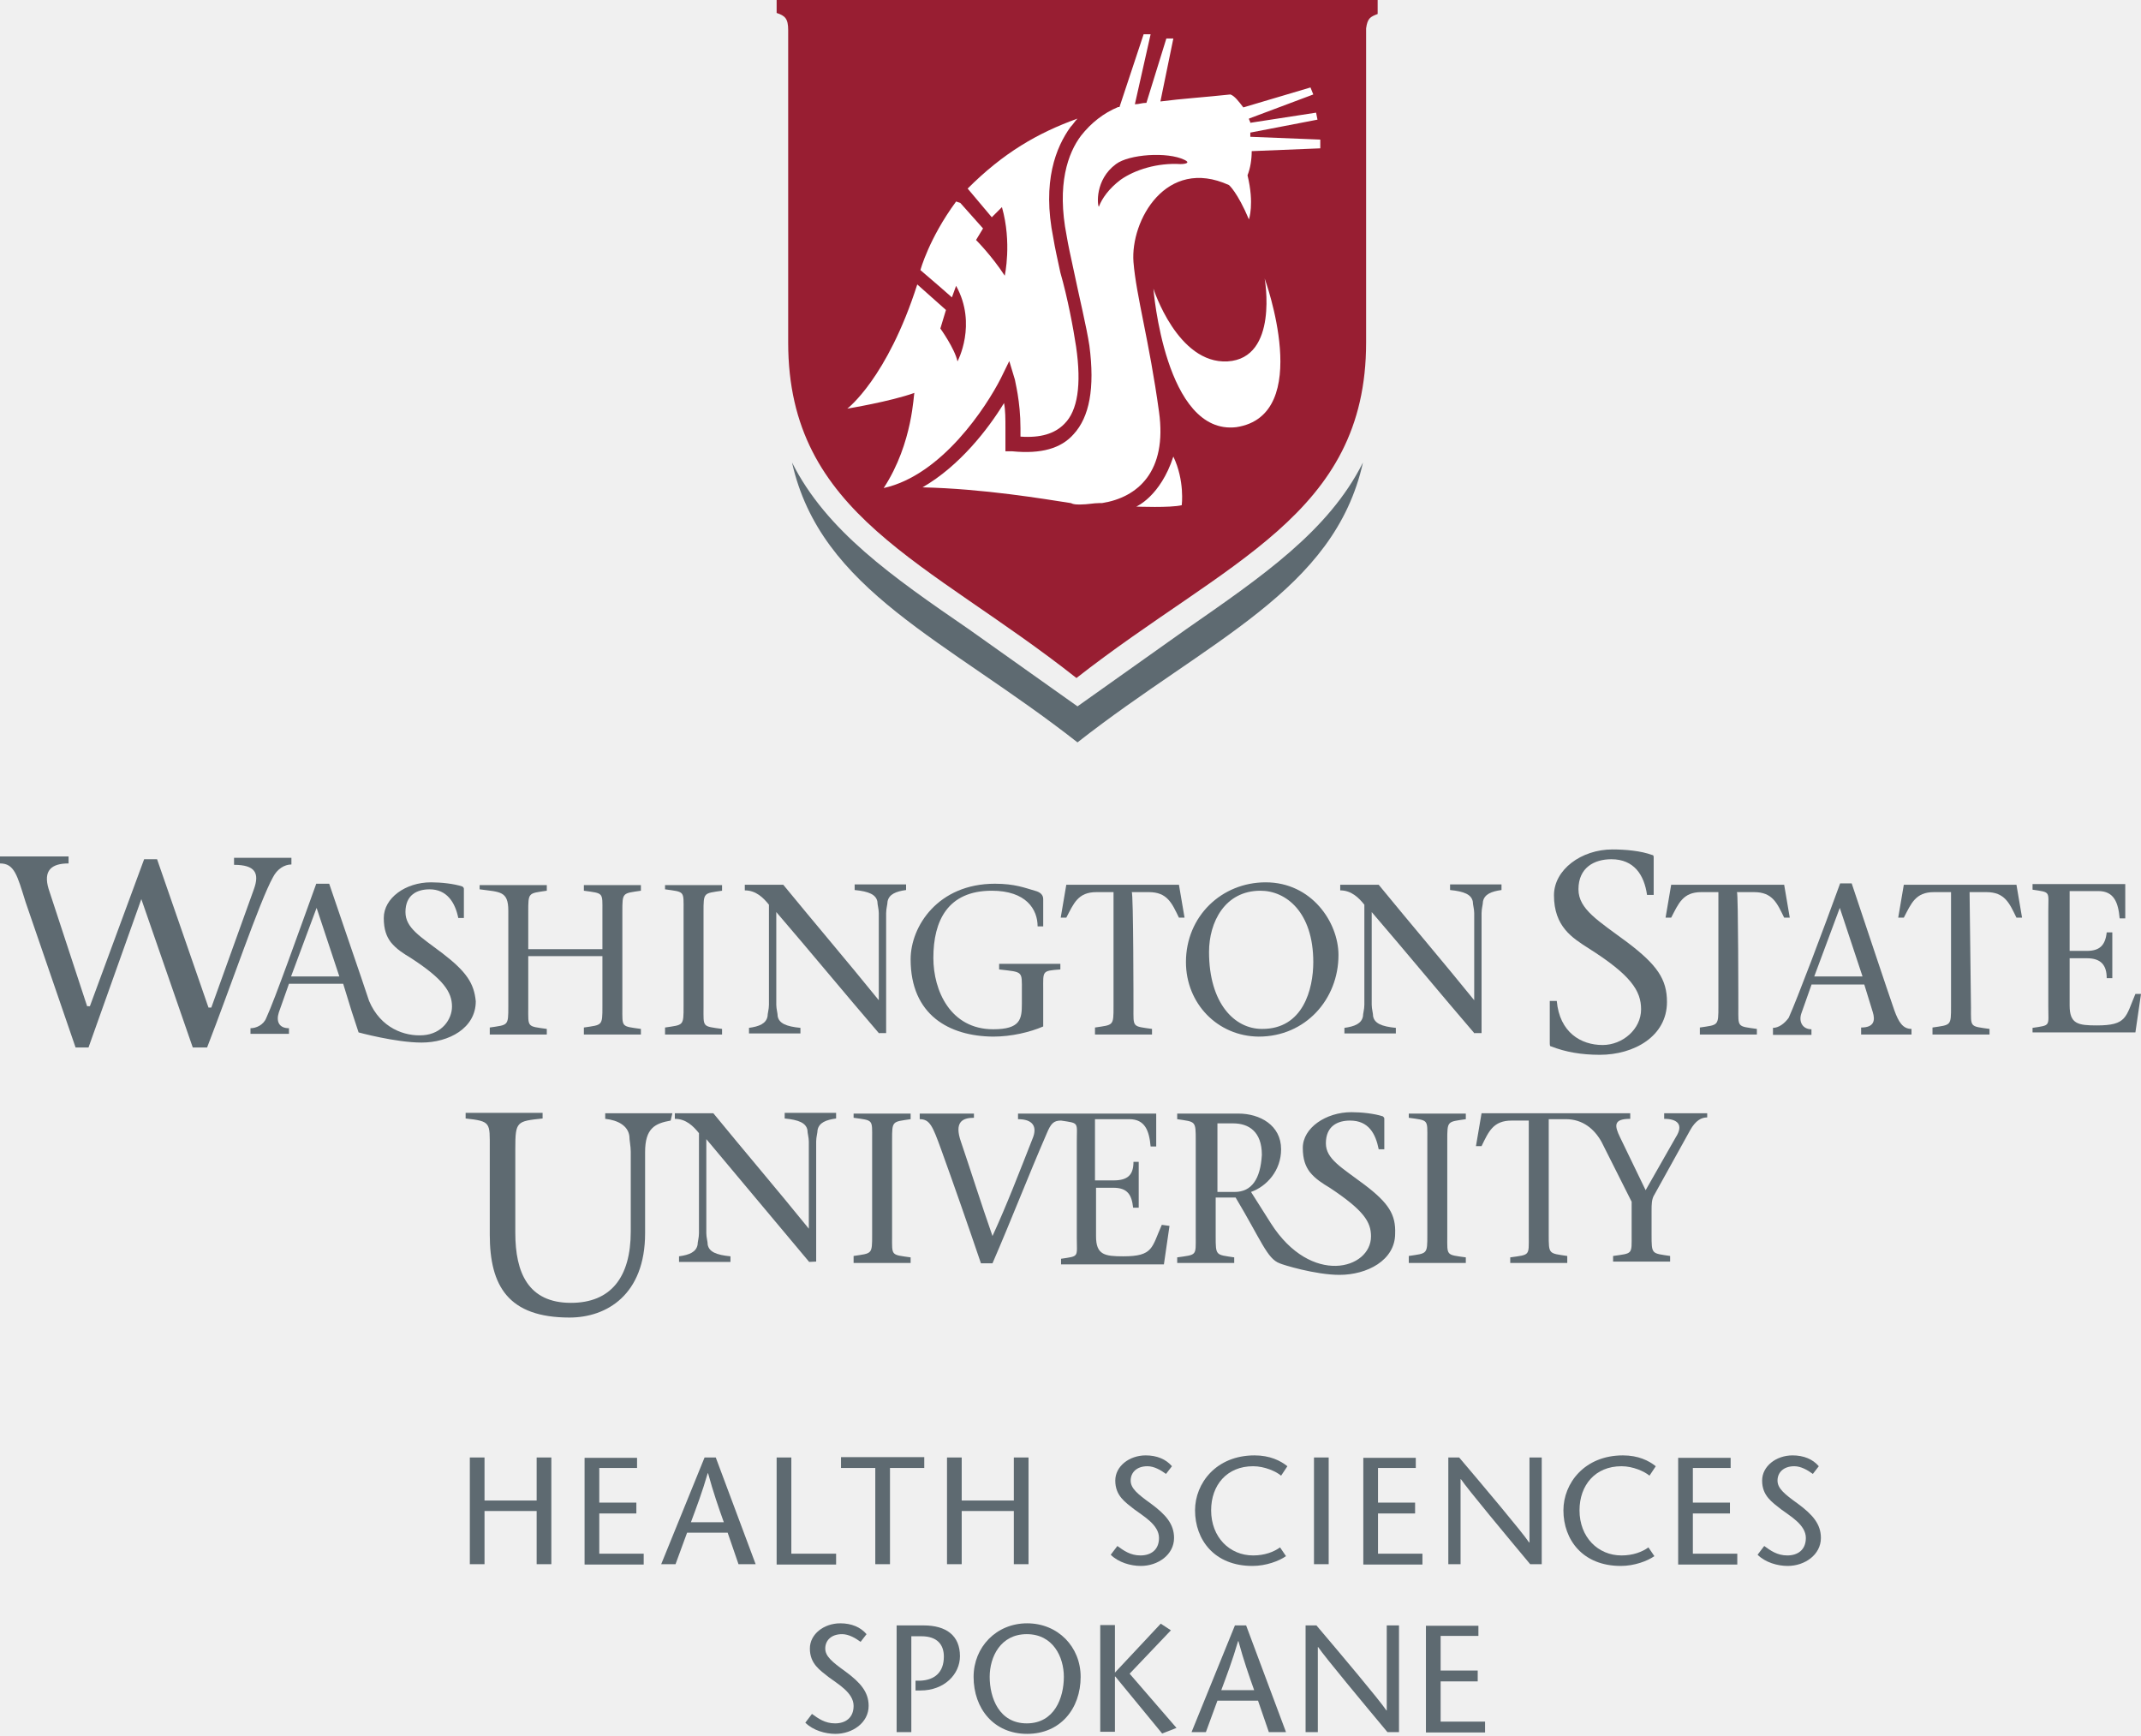
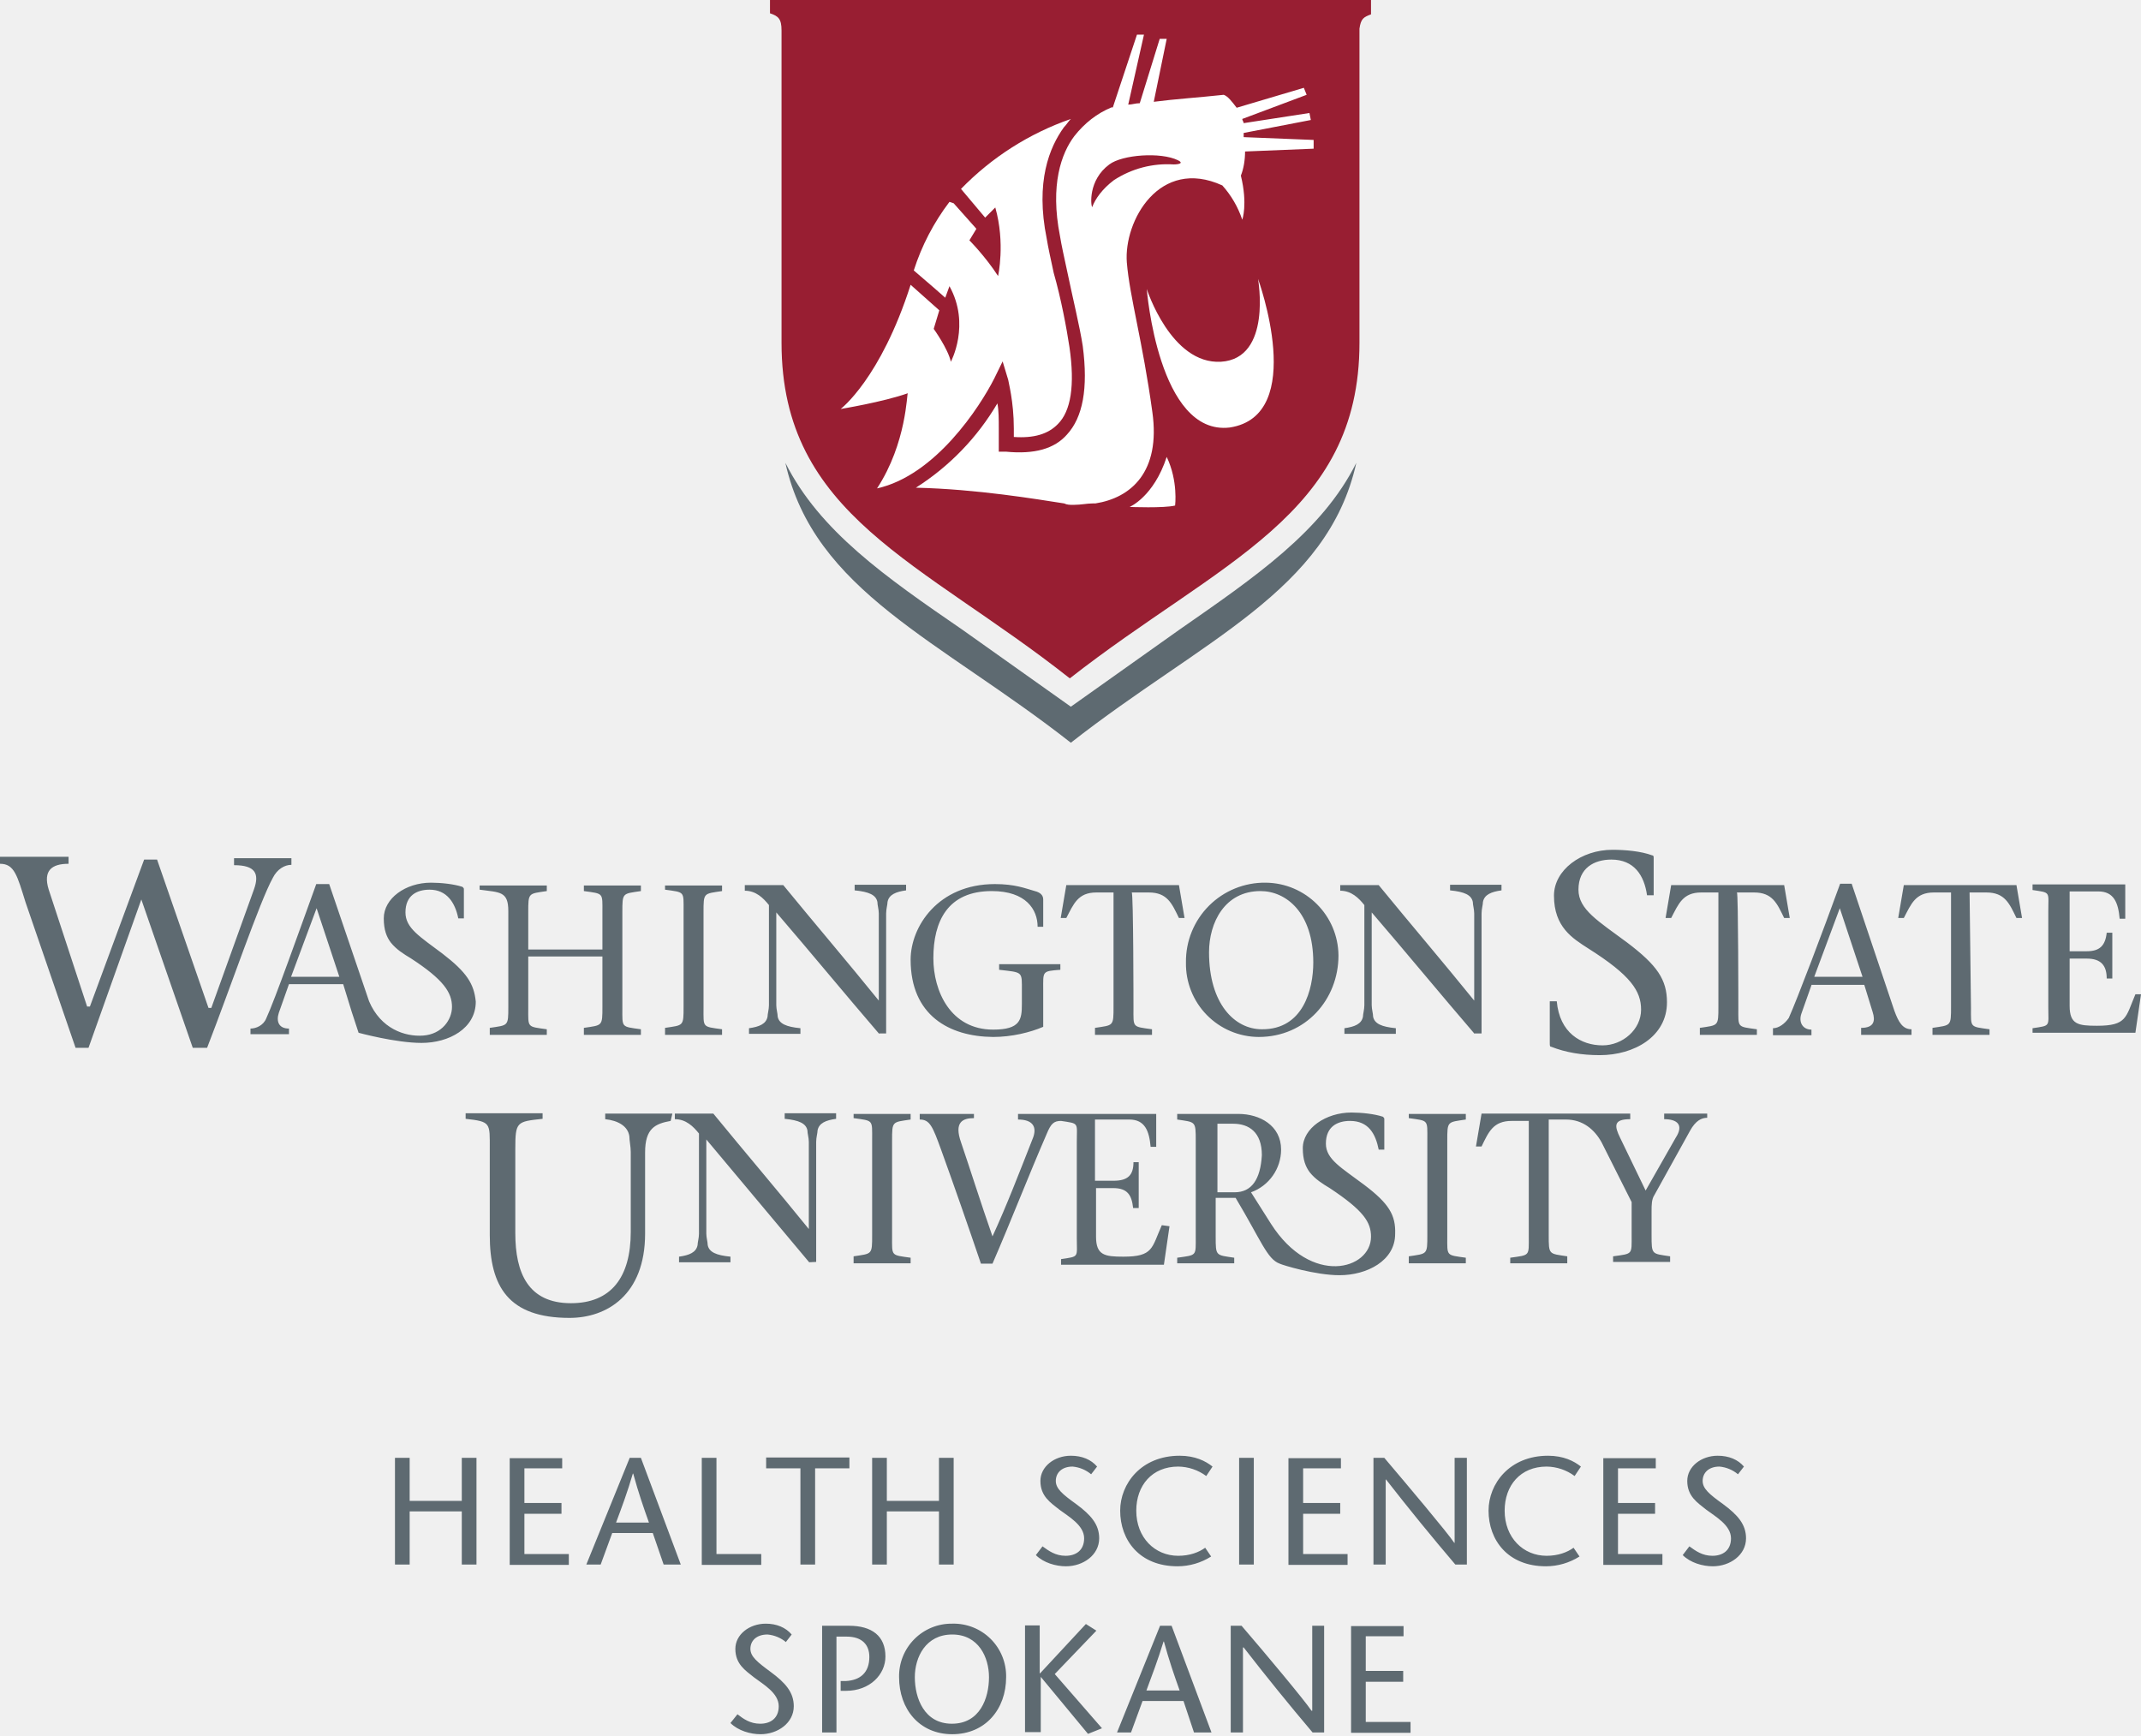
- <svg xmlns="http://www.w3.org/2000/svg" version="1.1" id="Layer_1" x="0px" y="0px" viewBox="0 146.1 612 496" enable-background="new 0 146.1 612 496" xml:space="preserve">
-   <g>
-     <g>
-       <g>
-         <path fill="#5E6A71" d="M390,484.7c-6.5-4.9-11-7.3-11-11.8c0-4.9,3.3-6.5,6.9-6.5c5.3,0,7.3,3.7,8.2,8.2h1.6V466     c0-0.4,0-0.4-0.4-0.8c-2.4-0.8-6.1-1.2-9-1.2c-7.3,0-13.9,4.5-13.9,10.2c0,3.3,0.8,5.3,2,6.9l0,0l0,0c1.6,2,3.7,3.3,5.7,4.5     c9.8,6.5,11.8,9.8,11.8,13.9c0,9.4-17.1,14.3-28.6-3.7l-5.7-9c4.5-1.6,8.6-6.1,8.6-12.2c0-6.9-6.1-10.2-12.2-10.2h-17.5v1.6     c5.3,0.8,5.3,0.4,5.3,6.1v27.3c0,5.7,0.4,5.3-5.3,6.1v1.6h16.3v-1.6c-5.3-0.8-5.3-0.4-5.3-6.1v-11h5.7c7.3,12.2,9,17.5,12.6,18.8     c0.8,0.4,10.2,3.3,17.1,3.3c7.8,0,15.9-4.1,15.9-11.8C399,493.3,397,490,390,484.7z M352.9,486.8H348v-19.6h4.5     c4.5,0,8.2,2.4,8.2,9C360.3,483.1,357.8,486.8,352.9,486.8z" />
-         <path fill="#5E6A71" d="M231.3,506.8c0,0,0,0-29.4-35.1v26.9c0,1.2,0.4,2.4,0.4,3.3c0.4,2,2.4,2.9,6.5,3.3v1.6h-14.7v-1.6     c2.9-0.4,4.9-1.2,5.3-3.3c0-0.8,0.4-2,0.4-3.3v-28.6c-1.6-2-3.7-4.1-6.9-4.1v-1.6h11c9,11,18.4,22,27.3,33l0,0v-24.9     c0-1.2-0.4-2.4-0.4-3.3c-0.4-2-2.4-2.9-6.5-3.3v-1.6h14.7v1.6c-2.9,0.4-4.9,1.2-5.3,3.3c0,0.8-0.4,2-0.4,3.3v34.3L231.3,506.8     L231.3,506.8z" />
-         <path fill="#5E6A71" d="M255,499.4c0,5.7-0.4,5.3,5.3,6.1v1.6H244v-2c5.3-0.8,5.3-0.4,5.3-6.1v-27.3c0-5.7,0.4-5.3-5.3-6.1v-1.2     h16.3v1.6c-5.3,0.8-5.3,0.4-5.3,6.1V499.4z" />
-         <path fill="#5E6A71" d="M332.1,496.2c-2.9,6.5-2.4,9-11,9c-5.3,0-7.8-0.4-7.8-5.7v-13.9h4.9c4.1,0,5.3,2,5.7,5.7h1.6v-13.1H324     c0,3.7-1.6,5.3-5.7,5.3h-5.3V466h9.8c4.5,0,5.7,3.3,6.1,7.8h1.6v-9.4h-27.7h-11.8v1.6c4.1,0,5.7,2,4.1,5.7     c-3.7,9.4-7.3,18.8-11.4,27.7c-3.3-9.4-6.5-19.6-9-26.9c-2-5.7,0.4-6.9,3.7-6.9v-1.2h-15.5v1.6c2.9,0,3.7,2,6.1,8.6     c3.7,10.2,7.8,22,11.4,32.6h3.3c5.3-12.2,10.2-24.9,15.5-37.1c1.2-2.9,2-3.7,4.1-3.7c5.3,0.8,4.5,0.4,4.5,6.1v27.3     c0,5.7,0.8,5.3-4.5,6.1v1.6h29.4l1.6-11L332.1,496.2L332.1,496.2z" />
-         <path fill="#5E6A71" d="M413.7,499.4c0,5.7-0.4,5.3,5.3,6.1v1.6h-16.3v-2c5.3-0.8,5.3-0.4,5.3-6.1v-27.3c0-5.7,0.4-5.3-5.3-6.1     v-1.2H419v1.6c-5.3,0.8-5.3,0.4-5.3,6.1V499.4z" />
-         <path fill="#5E6A71" d="M475.7,464.3v1.6c3.7,0,5.7,1.6,3.3,5.3l-8.6,15.1l-7.3-15.1c-1.6-3.3-2-5.3,2.9-5.3v-1.6h-10.2h-4.1     h-28.2l-1.6,9.4h1.6c2-4.1,3.3-7.3,8.6-7.3h4.9v33c0,5.7,0.4,5.3-5.3,6.1v1.6H448v-2c-5.3-0.8-5.3-0.4-5.3-6.1v-33h4.9     c4.9,0,8.2,2.9,10.2,6.5l8.6,17.1v9.4c0,5.7,0.4,5.3-5.3,6.1v1.6h16.3v-1.6c-5.3-0.8-5.3-0.4-5.3-6.1v-6.9c0-1.6,0-3.3,0.8-4.5     l10.2-18.4c1.6-2.9,3.3-3.7,4.9-3.7v-1.2H475.7z" />
-         <path fill="#5E6A71" d="M192.2,464.3H173v1.6c3.7,0.4,6.5,2,6.9,4.9c0,1.2,0.4,2.9,0.4,4.5v22.8c0,13.1-5.7,20.4-17.1,20.4     c-12.2,0-15.9-8.6-15.9-20v-24.1c0-7.8,0.4-7.8,7.8-8.6v-1.6h-22v1.6c7.3,0.8,6.9,1.2,6.9,8.6V499c0,14.7,5.3,23.7,22.8,23.7     c10.6,0,21.6-6.5,21.6-24.1v-22.8v-0.4c0-6.9,2.9-8.2,7.3-9L192.2,464.3z" />
-       </g>
-       <g>
-         <path fill="#5E6A71" d="M151,434.1c0,5.7-0.4,5.3,5.3,6.1v1.6h-16.3v-2c5.3-0.8,5.3-0.4,5.3-6.1v-27.3c0-5.7-2.4-5.3-8.2-6.1     v-1.2h19.2v1.6c-5.3,0.8-5.3,0.4-5.3,6.1v10.6h21.2v-10.6c0-5.7,0.4-5.3-5.3-6.1v-1.6h16.3v1.6c-5.3,0.8-5.3,0.4-5.3,6.1v27.3     c0,5.7-0.4,5.3,5.3,6.1v1.6h-16.3v-2c5.3-0.8,5.3-0.4,5.3-6.1v-14.3H151V434.1z" />
-         <path fill="#5E6A71" d="M201.1,434.1c0,5.7-0.4,5.3,5.3,6.1v1.6h-16.3v-2c5.3-0.8,5.3-0.4,5.3-6.1v-27.3c0-5.7,0.4-5.3-5.3-6.1     v-1.2h16.3v1.6c-5.3,0.8-5.3,0.4-5.3,6.1V434.1z" />
-         <path fill="#5E6A71" d="M251.3,441.5c-9.8-11.4-19.6-23.3-29.4-34.7v26.5c0,1.2,0.4,2.4,0.4,3.3c0.4,2,2.4,2.9,6.5,3.3v1.6h-14.7     v-1.6c2.9-0.4,4.9-1.2,5.3-3.3c0-0.8,0.4-2,0.4-3.3v-28.6c-1.6-2-3.7-4.1-6.9-4.1v-1.6h11c9,11,18.4,22,27.3,33l0,0v-24.9     c0-1.2-0.4-2.4-0.4-3.3c-0.4-2-2.4-2.9-6.5-3.3v-1.6h14.7v1.6c-2.9,0.4-4.9,1.2-5.3,3.3c0,0.8-0.4,2-0.4,3.3v34.3H251.3z" />
-         <path fill="#5E6A71" d="M260.3,420.3c0-9.4,7.8-21.6,24.1-21.6c5.7,0,8.6,1.2,11.4,2c1.6,0.4,2.4,1.2,2.4,2.4v7.8h-1.6     c0-4.9-3.3-10.2-13.1-10.2c-12.6,0-16.7,8.6-16.7,19.2c0,9.4,4.9,20.4,17.1,20.4c7.8,0,8.2-2.9,8.2-7.3v-3.7     c0-5.7,0.4-5.3-6.5-6.1v-1.6h17.5v1.6c-5.3,0.4-4.9,0.4-4.9,5.7v10.6c-3.7,1.6-9,2.9-14.3,2.9     C271.3,442.3,260.3,436.2,260.3,420.3z" />
-         <path fill="#5E6A71" d="M324,434.1c0,5.7-0.4,5.3,5.3,6.1v1.6h-16.3v-2c5.3-0.8,5.3-0.4,5.3-6.1v-32.6h-4.9     c-5.3,0-6.5,3.3-8.6,7.3h-1.6l1.6-9.4H337l1.6,9.4H337c-2-4.1-3.3-7.3-8.6-7.3h-4.9C324,401.1,324,434.1,324,434.1z" />
-         <path fill="#5E6A71" d="M339,421.1c0-13.1,10.2-22.8,22.8-22.8c13.1,0,20.8,11.4,20.8,20.8c0,12.6-9.4,23.3-22.8,23.3     C348,442.3,339,432.9,339,421.1z M375.4,421.1c0-14.3-7.8-20.4-15.1-20.4c-10.2,0-14.7,9-14.7,17.5c0,14.7,7.3,22,15.1,22     C372.5,440.3,375.4,428.8,375.4,421.1z" />
-         <path fill="#5E6A71" d="M421.5,441.5c-9.8-11.4-19.6-23.3-29.4-34.7v26.5c0,1.2,0.4,2.4,0.4,3.3c0.4,2,2.4,2.9,6.5,3.3v1.6h-14.7     v-1.6c2.9-0.4,4.9-1.2,5.3-3.3c0-0.8,0.4-2,0.4-3.3v-28.6c-1.6-2-3.7-4.1-6.9-4.1v-1.6h11c9,11,18.4,22,27.3,33l0,0v-24.9     c0-1.2-0.4-2.4-0.4-3.3c-0.4-2-2.4-2.9-6.5-3.3v-1.6h14.7v1.6c-2.9,0.4-4.9,1.2-5.3,3.3c0,0.8-0.4,2-0.4,3.3v34.3H421.5z" />
-         <path fill="#5E6A71" d="M83.2,391.3L83.2,391.3H66.9v2c6.1,0,7.3,2.4,5.7,6.9l-12.2,33.9h-0.8l-14.7-42.4h-3.7l-15.5,42h-0.8     l-11-33.5c-1.6-5.3,0.8-7.3,5.7-7.3v-2H0v2c4.1,0,4.9,3.3,7.3,11l14.3,41.6h3.7l15.1-42.4l14.7,42.4h4.1     c6.5-16.7,15.1-42,18.8-48.6c1.2-2.4,3.3-3.7,5.3-3.7V391.3C83.6,391.3,83.2,391.3,83.2,391.3z" />
-         <path fill="#5E6A71" d="M126.5,418.6c-6.5-4.9-10.6-7.3-10.6-11.8c0-4.9,3.3-6.5,6.9-6.5c4.9,0,7.3,3.7,8.2,8.2h1.6v-8.2     c0-0.4,0-0.4-0.4-0.8c-2.4-0.8-6.1-1.2-9-1.2c-7.3,0-13.5,4.5-13.5,10.2c0,3.3,0.8,5.3,2,6.9l0,0l0,0c1.6,2,3.7,3.3,5.7,4.5     c9.4,6.1,11.8,9.8,11.8,13.9c0,3.7-2.9,7.8-8.2,8.2c-5.3,0.4-12.2-2-15.5-9.8c-2.4-7.3-7.8-22.8-11.4-33.5h-3.7     c-4.9,13.5-11.8,33-14.3,38.4c-0.8,2-2.9,2.9-4.5,2.9v1.6h2.4h8.6v-1.6c-2.9,0-3.7-2-2.9-4.5l2.9-8.2h15.5l2.4,7.8l2,6.1     c0,0,10.6,2.9,18,2.9c7.8,0,15.5-4.1,15.5-11.8C135.5,427.2,133.4,423.9,126.5,418.6z M83.2,425.2l7.3-19.6l0,0l6.5,19.6H83.2z" />
-       </g>
-       <g>
-         <path fill="#5E6A71" d="M470.8,401.9c-0.8-5.7-3.7-10.2-10.2-10.2c-4.9,0-9.4,2.4-9.4,8.6c0,5.7,5.7,9,13.9,15.1     c8.6,6.5,11.4,10.6,11.4,17.1c0,9.8-9.4,15.1-19.2,15.1c-5.3,0-9.8-0.8-13.9-2.4c-0.4,0-0.4-0.4-0.4-1.2v-11.8h2     c0.8,9,6.9,12.6,13.1,12.6c5.7,0,11-4.5,11-10.2c0-5.3-2.9-9.8-15.1-17.5c-4.5-2.9-9.8-6.1-9.8-15.1c0-7.3,7.8-13.1,16.7-13.1     c3.7,0,8.2,0.4,11.4,1.6c0.4,0,0.4,0.4,0.4,0.8v10.6L470.8,401.9L470.8,401.9z" />
-         <path fill="#5E6A71" d="M496.9,434.1c0,5.7-0.4,5.3,5.3,6.1v1.6h-16.3v-2c5.3-0.8,5.3-0.4,5.3-6.1v-32.6h-4.9     c-5.3,0-6.5,3.3-8.6,7.3h-1.6l1.6-9.4H510l1.6,9.4H510c-2-4.1-3.3-7.3-8.6-7.3h-4.9C496.9,401.1,496.9,434.1,496.9,434.1z" />
-         <path fill="#5E6A71" d="M517.8,427.6l-2.9,8.2c-0.8,2.4,0.4,4.5,2.9,4.5v1.6h-11v-2c1.6,0,3.3-1.2,4.5-2.9     c2.4-5.3,9.8-24.9,14.7-38.4h3.3c4.1,12.2,10.2,30.6,12.2,36.3c1.2,3.3,2.4,5.3,4.9,5.3v1.6H532v-2c3.7,0,4.1-2,3.3-4.5l-2.4-7.8     H517.8z M532.4,425.2l-6.5-19.6l0,0l-7.3,19.6H532.4z" />
-         <path fill="#5E6A71" d="M563.4,434.1c0,5.7-0.4,5.3,5.3,6.1v1.6h-16.3v-2c5.3-0.8,5.3-0.4,5.3-6.1v-32.6h-4.9     c-5.3,0-6.5,3.3-8.6,7.3h-1.6l1.6-9.4h32.2l1.6,9.4h-1.6c-2-4.1-3.3-7.3-8.6-7.3H563L563.4,434.1L563.4,434.1z" />
-         <path fill="#5E6A71" d="M581,439.9c5.3-0.8,4.5-0.4,4.5-6.1v-27.3c0-5.7,0.8-5.3-4.5-6.1v-1.6h26.5v9.8h-1.6     c-0.4-4.5-1.6-7.8-6.1-7.8h-8.2v17.1h4.9c3.7,0,5.3-1.6,5.7-5.3h1.6v13.1h-1.6c0-3.7-1.6-5.7-5.7-5.7h-4.9v13.5     c0,5.3,2.4,5.7,7.8,5.7c8.6,0,8.2-2.4,11-9h1.6l-1.6,11H581V439.9L581,439.9z" />
-       </g>
-     </g>
-     <g>
-       <g>
-         <g>
-           <g>
-             <path fill="#5E6A71" d="M339,326l-31,22l-31-22c-22-15.1-40.8-28.2-50.6-47.7c8.2,36.7,44.1,50.6,81.6,80       c37.5-29.4,73.4-43.2,81.6-80C379.8,297.9,360.7,310.9,339,326z" />
-             <g>
-               <path fill="#981E32" d="M222,146.1v3.7c2.4,0.8,3.3,1.6,3.3,4.9V244c0,49.4,40,62.4,82.4,95.9c42.8-33.5,82.8-46.5,82.8-95.9        v-89.8c0.4-2.9,1.2-3.3,3.3-4.1v-4.1H222z" />
-             </g>
-           </g>
-         </g>
-       </g>
-       <g>
-         <g>
-           <g>
-             <path fill="#FFFFFF" d="M324.8,290.9c0,0,6.9-2.9,10.6-14.3c3.3,6.9,2.4,13.9,2.4,13.9C334.6,291.3,324.8,290.9,324.8,290.9z" />
-             <path fill="#FFFFFF" d="M361.5,225.7c0,0,4.1,22.8-10.6,23.7c-14.3,0.8-21.2-20.8-21.2-20.8s3.3,42,23.7,39.6       C375.8,264.8,361.5,225.7,361.5,225.7z" />
-           </g>
-         </g>
-         <path fill="#FFFFFF" d="M252.6,285.6L252.6,285.6c16.7-3.7,29.4-23.3,33.5-31.4l2.4-4.9l1.6,5.3c0,0.4,1.6,6.1,1.6,13.9     c0,0.8,0,1.6,0,2.4c5.7,0.4,9.8-0.8,12.6-3.7c3.7-3.7,4.9-11,3.3-22c-0.8-5.3-2.4-13.9-4.5-21.2c-0.8-3.7-1.6-7.3-2-9.8     c-3.3-16.3,0.8-26.1,4.9-31.8c0.8-0.8,1.2-1.6,2-2.4c-11.4,4.1-21.2,9.8-31.4,20l6.9,8.2l2.9-2.9c2.9,10.2,0.8,19.6,0.8,19.6     c-3.7-5.7-8.2-10.2-8.2-10.2l2-3.3l-6.5-7.3l-1.2-0.4c-7.8,10.6-10.2,19.6-10.2,19.6l5.7,4.9l3.3,2.9l1.2-3.3     c6.1,11,0.4,21.6,0.4,21.6c-0.8-3.7-4.9-9.4-4.9-9.4l1.6-5.3l-8.2-7.3c-8.6,26.9-20,35.5-20,35.5s12.2-2,19.2-4.5     C261.1,258.3,261.1,272.6,252.6,285.6z" />
-         <path fill="#FFFFFF" d="M377.4,188.5l-19.6,0.8c0,2.4-0.4,4.9-1.2,6.9c2,8.2,0.4,12.6,0.4,12.6c-3.3-7.8-5.7-9.8-5.7-9.8     c-18-8.2-28.2,10.2-27.3,22c0.8,9.8,4.5,22.4,7.3,42.8c2.4,17.1-6.1,24.5-16.3,26.1c-0.4,0-0.4,0-0.8,0l0,0     c-1.6,0-3.3,0.4-5.3,0.4l0,0h-0.4c-0.8,0-1.6,0-2.4-0.4c-7.8-1.2-24.9-4.1-42.4-4.5c10.6-6.1,18.8-16.7,23.3-24.1     c0.4,2,0.4,4.5,0.4,7.3c0,1.2,0,2.9,0,4.5v2h2c8.2,0.8,13.9-0.8,17.5-4.9c4.5-4.9,6.1-13.1,4.5-25.3c-0.8-5.3-2.9-13.9-4.5-21.6     c-0.8-3.7-1.6-7.3-2-9.8c-2.9-14.7,0.4-23.7,4.1-28.6c2.9-3.7,6.5-6.5,10.6-8.2c0,0,0,0,0.4,0l6.9-20.8h2l-4.5,20     c1.2,0,2-0.4,3.3-0.4l5.7-18.4h2l-3.7,18c6.1-0.8,12.6-1.2,20-2c1.2,0.4,2.4,2,3.7,3.7l19.2-5.7l0.8,2l-18.4,6.9     c0,0.4,0.4,0.8,0.4,1.2l18.8-2.9l0.4,2l-19.2,3.7c0,0.4,0,0.8,0,1.2l20,0.8V188.5z M320.3,197.5c4.1-2.9,10.6-4.9,17.1-4.5     c1.6,0,2.9-0.4,1.2-1.2c-4.9-2.4-15.9-1.6-19.6,1.2c-6.1,4.5-5.3,11.8-4.9,12.2C315,202.8,317,200,320.3,197.5z" />
-       </g>
-     </g>
+ <svg xmlns="http://www.w3.org/2000/svg" viewBox="0 0 612 496">
+   <path fill="#981e32" d="M220.1.1v3.7c2.4.8 3.3 1.6 3.3 4.9V98c0 49.4 40 62.4 82.4 95.9 42.8-33.5 82.8-46.5 82.8-95.9V8.2c.4-2.9 1.2-3.3 3.3-4.1V0H220.1v.1z" />
+   <g fill="#fff">
+     <path d="M322.9 144.9s6.9-2.9 10.6-14.3c3.3 6.9 2.4 13.9 2.4 13.9-3.2.8-13 .4-13 .4zm36.7-65.2s4.1 22.8-10.6 23.7c-14.3.8-21.2-20.8-21.2-20.8s3.3 42 23.7 39.6c22.4-3.4 8.1-42.5 8.1-42.5zm-108.9 59.9c16.7-3.7 29.4-23.3 33.5-31.4l2.4-4.9 1.6 5.3c0 .4 1.6 6.1 1.6 13.9v2.4c5.7.4 9.8-.8 12.6-3.7 3.7-3.7 4.9-11 3.3-22-.8-5.3-2.4-13.9-4.5-21.2-.8-3.7-1.6-7.3-2-9.8-3.3-16.3.8-26.1 4.9-31.8.8-.8 1.2-1.6 2-2.4a80.7 80.7 0 0 0-31.4 20l6.9 8.2 2.9-2.9c2.9 10.2.8 19.6.8 19.6-3.7-5.7-8.2-10.2-8.2-10.2l2-3.3-6.5-7.3-1.2-.4a65.2 65.2 0 0 0-10.2 19.6l5.7 4.9 3.3 2.9 1.2-3.3c6.1 11 .4 21.6.4 21.6-.8-3.7-4.9-9.4-4.9-9.4l1.6-5.3-8.2-7.3c-8.6 26.9-20 35.5-20 35.5s12.2-2 19.2-4.5c-.3-.1-.3 14.2-8.8 27.2z" />
+     <path d="M375.5 42.5l-19.6.8c0 2.4-.4 4.9-1.2 6.9 2 8.2.4 12.6.4 12.6a28 28 0 0 0-5.7-9.8c-18-8.2-28.2 10.2-27.3 22 .8 9.8 4.5 22.4 7.3 42.8 2.4 17.1-6.1 24.5-16.3 26.1h-.8c-1.6 0-3.3.4-5.3.4h-.4c-.8 0-1.6 0-2.4-.4-7.8-1.2-24.9-4.1-42.4-4.5a71.4 71.4 0 0 0 23.3-24.1c.4 2 .4 4.5.4 7.3v6.5h2c8.2.8 13.9-.8 17.5-4.9 4.5-4.9 6.1-13.1 4.5-25.3-.8-5.3-2.9-13.9-4.5-21.6-.8-3.7-1.6-7.3-2-9.8-2.9-14.7.4-23.7 4.1-28.6 2.9-3.7 6.5-6.5 10.6-8.2h.4L325 9.9h2l-4.5 20c1.2 0 2-.4 3.3-.4l5.7-18.4h2l-3.7 18c6.1-.8 12.6-1.2 20-2 1.2.4 2.4 2 3.7 3.7l19.2-5.7.8 2-18.4 6.9c0 .4.4.8.4 1.2l18.8-2.9.4 2-19.2 3.7v1.2l20 .8v2.5zm-57.1 9a28 28 0 0 1 17.1-4.5c1.6 0 2.9-.4 1.2-1.2-4.9-2.4-15.9-1.6-19.6 1.2-6.1 4.5-5.3 11.8-4.9 12.2.9-2.4 2.9-5.2 6.2-7.7z" />
  </g>
-   <g>
-     <path fill="#5E6A71" d="M157.6,593.2h-4.2V578h-14.9v15.2h-4.2v-30.5h4.2V575h14.9v-12.3h4.2V593.2z" />
-     <path fill="#5E6A71" d="M182.1,565.7h-10.8v9.9h10.6v3.1h-10.6v11.5H184v3.1h-16.9v-30.5h15V565.7z" />
-     <path fill="#5E6A71" d="M204.6,562.7l11.4,30.5h-4.9l-3.1-9h-11.6l-3.3,9h-4.1l12.4-30.5H204.6z M206.9,581.2   c-1.5-4.2-3-8.5-4.5-14h-0.1c-1.6,5.5-3.2,9.7-4.8,14H206.9z" />
-     <path fill="#5E6A71" d="M222,562.7h4.2v27.5H239v3.1H222V562.7z" />
-     <path fill="#5E6A71" d="M250.2,593.2v-27.5h-9.8v-3.1h23.8v3.1h-9.8v27.5H250.2z" />
-     <path fill="#5E6A71" d="M294,593.2h-4.2V578h-14.9v15.2h-4.2v-30.5h4.2V575h14.9v-12.3h4.2V593.2z" />
-     <path fill="#5E6A71" d="M333.3,567.4c-1.5-1.1-3.4-2.2-5.3-2.2c-3.1,0-4.8,1.8-4.8,4.1c0,2.2,1.9,3.8,5.8,6.6   c4.2,3.1,6.6,5.8,6.6,9.8c0,4.8-4.6,8-9.5,8c-2.9,0-6.4-1-8.6-3.2l1.9-2.5c1.8,1.3,3.7,2.7,6.6,2.7c3,0,5.3-1.6,5.3-5   c0-3.8-4.6-6.3-7.1-8.2c-2.5-2-5.4-3.8-5.4-8.2c0-4.1,4-7.2,8.7-7.2c3.2,0,5.8,1.1,7.5,3.1L333.3,567.4z" />
-     <path fill="#5E6A71" d="M366.2,567.9c-1.4-1.2-4.7-2.7-8-2.7c-7.5,0-12,5.4-12,12.6c0,7.7,5.3,12.9,12,12.9c3.3,0,5.9-1,7.7-2.3   l1.7,2.5c-2,1.4-5.7,2.8-9.6,2.8c-10.9,0-16.4-7.5-16.4-15.9c0-7.7,6-15.7,17-15.7c4.4,0,7.4,1.5,9.4,3.1L366.2,567.9z" />
-     <path fill="#5E6A71" d="M375.6,593.2v-30.5h4.2v30.5H375.6z" />
-     <path fill="#5E6A71" d="M404.7,565.7h-10.8v9.9h10.6v3.1h-10.6v11.5h12.7v3.1h-16.9v-30.5h15V565.7z" />
-     <path fill="#5E6A71" d="M440.7,593.2h-3.3c-6.6-7.9-18-21.6-19.8-24.3h-0.1v24.3h-3.5v-30.5h3.1c6.7,7.9,18,21.3,20,24.3h0.1v-24.3   h3.5V593.2z" />
-     <path fill="#5E6A71" d="M471.5,567.9c-1.4-1.2-4.7-2.7-8-2.7c-7.5,0-12,5.4-12,12.6c0,7.7,5.3,12.9,12,12.9c3.3,0,5.9-1,7.7-2.3   l1.7,2.5c-2,1.4-5.7,2.8-9.6,2.8c-10.9,0-16.4-7.5-16.4-15.9c0-7.7,6-15.7,17-15.7c4.4,0,7.4,1.5,9.4,3.1L471.5,567.9z" />
-     <path fill="#5E6A71" d="M494.7,565.7h-10.8v9.9h10.6v3.1h-10.6v11.5h12.7v3.1h-16.9v-30.5h15V565.7z" />
-     <path fill="#5E6A71" d="M518.2,567.4c-1.5-1.1-3.4-2.2-5.3-2.2c-3.1,0-4.8,1.8-4.8,4.1c0,2.2,1.9,3.8,5.8,6.6   c4.2,3.1,6.6,5.8,6.6,9.8c0,4.8-4.6,8-9.5,8c-2.9,0-6.4-1-8.6-3.2l1.9-2.5c1.8,1.3,3.7,2.7,6.6,2.7c3,0,5.3-1.6,5.3-5   c0-3.8-4.6-6.3-7.1-8.2c-2.5-2-5.4-3.8-5.4-8.2c0-4.1,4-7.2,8.7-7.2c3.2,0,5.8,1.1,7.5,3.1L518.2,567.4z" />
-   </g>
-   <g>
-     <path fill="#5E6A71" d="M246,615.4c-1.5-1.1-3.4-2.2-5.3-2.2c-3.1,0-4.8,1.8-4.8,4.1c0,2.2,1.9,3.8,5.8,6.6   c4.2,3.1,6.6,5.8,6.6,9.8c0,4.8-4.6,8-9.5,8c-2.9,0-6.4-1-8.6-3.2l1.9-2.5c1.8,1.3,3.7,2.7,6.6,2.7c3,0,5.3-1.6,5.3-5   c0-3.8-4.6-6.3-7.1-8.2c-2.5-2-5.4-3.8-5.4-8.2c0-4.1,4-7.2,8.7-7.2c3.2,0,5.8,1.1,7.5,3.1L246,615.4z" />
-     <path fill="#5E6A71" d="M260.5,641.2h-4.2v-30.5h7.7c6.5,0,10.4,2.9,10.4,8.8c0,5.1-4.4,9.8-11.3,9.8h-1.4v-2.8l1.4,0   c4.1-0.2,6.7-2.4,6.7-6.9c0-3.4-1.9-5.8-6.4-5.8h-2.9V641.2z" />
-     <path fill="#5E6A71" d="M278.3,625.4c0-8.5,6.5-15.3,15.3-15.3c8.8,0,15.3,6.7,15.3,15.3c0,9.1-5.8,16.3-15.3,16.3   C284.1,641.7,278.3,634.5,278.3,625.4z M304.1,625.4c0-5.7-3.1-12.2-10.6-12.2c-7.5,0-10.6,6.5-10.6,12.2c0,6,2.7,13.3,10.6,13.3   C301.4,638.7,304.1,631.4,304.1,625.4z" />
-     <path fill="#5E6A71" d="M318.6,624.3l13.2-14.1l2.9,1.9l-11.8,12.4l13.4,15.5l-4.1,1.6l-13.4-16.3h-0.1v15.8h-4.2v-30.5h4.2V624.3z   " />
-     <path fill="#5E6A71" d="M356.2,610.7l11.4,30.5h-4.9l-3.1-9h-11.6l-3.3,9h-4.1l12.4-30.5H356.2z M358.5,629.2   c-1.5-4.2-3-8.5-4.5-14h-0.1c-1.6,5.5-3.2,9.7-4.8,14H358.5z" />
-     <path fill="#5E6A71" d="M399.9,641.2h-3.3c-6.6-7.9-18-21.6-19.8-24.3h-0.1v24.3h-3.5v-30.5h3.1c6.7,7.9,18,21.3,20,24.3h0.1v-24.3   h3.5V641.2z" />
-     <path fill="#5E6A71" d="M422.6,613.7h-10.8v9.9h10.6v3.1h-10.6v11.5h12.7v3.1h-16.9v-30.5h15V613.7z" />
+   <path fill="#5e6a71" d="M337.1 180l-31 22-31-22c-22-15.1-40.8-28.2-50.6-47.7 8.2 36.7 44.1 50.6 81.6 80 37.5-29.4 73.4-43.2 81.6-80-9.8 19.6-28.9 32.6-50.6 47.7z" />
+   <g fill="#5e6a71">
+     <path d="M390 338.7c-6.5-4.9-11-7.3-11-11.8 0-4.9 3.3-6.5 6.9-6.5 5.3 0 7.3 3.7 8.2 8.2h1.6V320c0-.4 0-.4-.4-.8-2.4-.8-6.1-1.2-9-1.2-7.3 0-13.9 4.5-13.9 10.2 0 3.3.8 5.3 2 6.9 1.6 2 3.7 3.3 5.7 4.5 9.8 6.5 11.8 9.8 11.8 13.9 0 9.4-17.1 14.3-28.6-3.7l-5.7-9a13 13 0 0 0 8.6-12.2c0-6.9-6.1-10.2-12.2-10.2h-17.5v1.6c5.3.8 5.3.4 5.3 6.1v27.3c0 5.7.4 5.3-5.3 6.1v1.6h16.3v-1.6c-5.3-.8-5.3-.4-5.3-6.1v-11h5.7c7.3 12.2 9 17.5 12.6 18.8.8.4 10.2 3.3 17.1 3.3 7.8 0 15.9-4.1 15.9-11.8.2-5.4-1.8-8.7-8.8-14zm-37.1 2.1H348v-19.6h4.5c4.5 0 8.2 2.4 8.2 9-.4 6.9-2.9 10.6-7.8 10.6zm-121.6 20l-29.4-35.1v26.9c0 1.2.4 2.4.4 3.3.4 2 2.4 2.9 6.5 3.3v1.6h-14.7v-1.6c2.9-.4 4.9-1.2 5.3-3.3 0-.8.4-2 .4-3.3V324c-1.6-2-3.7-4.1-6.9-4.1v-1.6h11c9 11 18.4 22 27.3 33v-24.9c0-1.2-.4-2.4-.4-3.3-.4-2-2.4-2.9-6.5-3.3v-1.6H239v1.6c-2.9.4-4.9 1.2-5.3 3.3 0 .8-.4 2-.4 3.3v34.3l-2 .1zm23.7-7.4c0 5.7-.4 5.3 5.3 6.1v1.6H244v-2c5.3-.8 5.3-.4 5.3-6.1v-27.3c0-5.7.4-5.3-5.3-6.1v-1.2h16.3v1.6c-5.3.8-5.3.4-5.3 6.1v27.3zm77.1-3.2c-2.9 6.5-2.4 9-11 9-5.3 0-7.8-.4-7.8-5.7v-13.9h4.9c4.1 0 5.3 2 5.7 5.7h1.6v-13.1H324c0 3.7-1.6 5.3-5.7 5.3H313V320h9.8c4.5 0 5.7 3.3 6.1 7.8h1.6v-9.4H291v1.6c4.1 0 5.7 2 4.1 5.7-3.7 9.4-7.3 18.8-11.4 27.7-3.3-9.4-6.5-19.6-9-26.9-2-5.7.4-6.9 3.7-6.9v-1.2h-15.5v1.6c2.9 0 3.7 2 6.1 8.6 3.7 10.2 7.8 22 11.4 32.6h3.3c5.3-12.2 10.2-24.9 15.5-37.1 1.2-2.9 2-3.7 4.1-3.7 5.3.8 4.5.4 4.5 6.1v27.3c0 5.7.8 5.3-4.5 6.1v1.6h29.4l1.6-11-2.2-.3zm81.6 3.2c0 5.7-.4 5.3 5.3 6.1v1.6h-16.3v-2c5.3-.8 5.3-.4 5.3-6.1v-27.3c0-5.7.4-5.3-5.3-6.1v-1.2H419v1.6c-5.3.8-5.3.4-5.3 6.1v27.3zm62-35.1v1.6c3.7 0 5.7 1.6 3.3 5.3l-8.6 15.1-7.3-15.1c-1.6-3.3-2-5.3 2.9-5.3v-1.6h-42.5l-1.6 9.4h1.6c2-4.1 3.3-7.3 8.6-7.3h4.9v33c0 5.7.4 5.3-5.3 6.1v1.6H448v-2c-5.3-.8-5.3-.4-5.3-6.1v-33h4.9c4.9 0 8.2 2.9 10.2 6.5l8.6 17.1v9.4c0 5.7.4 5.3-5.3 6.1v1.6h16.3v-1.6c-5.3-.8-5.3-.4-5.3-6.1v-6.9c0-1.6 0-3.3.8-4.5l10.2-18.4c1.6-2.9 3.3-3.7 4.9-3.7v-1.2h-12.3zm-283.5 0H173v1.6c3.7.4 6.5 2 6.9 4.9 0 1.2.4 2.9.4 4.5v22.8c0 13.1-5.7 20.4-17.1 20.4-12.2 0-15.9-8.6-15.9-20v-24.1c0-7.8.4-7.8 7.8-8.6v-1.6h-22v1.6c7.3.8 6.9 1.2 6.9 8.6V353c0 14.7 5.3 23.7 22.8 23.7 10.6 0 21.6-6.5 21.6-24.1v-23.2c0-6.9 2.9-8.2 7.3-9l.5-2.1zM151 288.1c0 5.7-.4 5.3 5.3 6.1v1.6H140v-2c5.3-.8 5.3-.4 5.3-6.1v-27.3c0-5.7-2.4-5.3-8.2-6.1v-1.2h19.2v1.6c-5.3.8-5.3.4-5.3 6.1v10.6h21.2v-10.6c0-5.7.4-5.3-5.3-6.1v-1.6h16.3v1.6c-5.3.8-5.3.4-5.3 6.1v27.3c0 5.7-.4 5.3 5.3 6.1v1.6h-16.3v-2c5.3-.8 5.3-.4 5.3-6.1v-14.3H151v14.7zm50.1 0c0 5.7-.4 5.3 5.3 6.1v1.6h-16.3v-2c5.3-.8 5.3-.4 5.3-6.1v-27.3c0-5.7.4-5.3-5.3-6.1v-1.2h16.3v1.6c-5.3.8-5.3.4-5.3 6.1v27.3zm50.2 7.4c-9.8-11.4-19.6-23.3-29.4-34.7v26.5c0 1.2.4 2.4.4 3.3.4 2 2.4 2.9 6.5 3.3v1.6h-14.7v-1.6c2.9-.4 4.9-1.2 5.3-3.3 0-.8.4-2 .4-3.3v-28.6c-1.6-2-3.7-4.1-6.9-4.1V253h11c9 11 18.4 22 27.3 33v-24.9c0-1.2-.4-2.4-.4-3.3-.4-2-2.4-2.9-6.5-3.3v-1.6H259v1.6c-2.9.4-4.9 1.2-5.3 3.3 0 .8-.4 2-.4 3.3v34.3h-2v.1zm9-21.2c0-9.4 7.8-21.6 24.1-21.6 5.7 0 8.6 1.2 11.4 2 1.6.4 2.4 1.2 2.4 2.4v7.8h-1.6c0-4.9-3.3-10.2-13.1-10.2-12.6 0-16.7 8.6-16.7 19.2 0 9.4 4.9 20.4 17.1 20.4 7.8 0 8.2-2.9 8.2-7.3v-3.7c0-5.7.4-5.3-6.5-6.1v-1.6h17.5v1.6c-5.3.4-4.9.4-4.9 5.7v10.6c-3.7 1.6-9 2.9-14.3 2.9-12.6-.1-23.6-6.2-23.6-22.1zm63.7 13.8c0 5.7-.4 5.3 5.3 6.1v1.6H313v-2c5.3-.8 5.3-.4 5.3-6.1v-32.6h-4.9c-5.3 0-6.5 3.3-8.6 7.3h-1.6l1.6-9.4H337l1.6 9.4H337c-2-4.1-3.3-7.3-8.6-7.3h-4.9c.5 0 .5 33 .5 33zm15-13a22.5 22.5 0 0 1 22.8-22.8 21 21 0 0 1 20.8 20.8c0 12.6-9.4 23.3-22.8 23.3a20.9 20.9 0 0 1-20.8-21.3zm36.4 0c0-14.3-7.8-20.4-15.1-20.4-10.2 0-14.7 9-14.7 17.5 0 14.7 7.3 22 15.1 22 11.8.1 14.7-11.4 14.7-19.1zm46.1 20.4c-9.8-11.4-19.6-23.3-29.4-34.7v26.5c0 1.2.4 2.4.4 3.3.4 2 2.4 2.9 6.5 3.3v1.6h-14.7v-1.6c2.9-.4 4.9-1.2 5.3-3.3 0-.8.4-2 .4-3.3v-28.6c-1.6-2-3.7-4.1-6.9-4.1V253h11c9 11 18.4 22 27.3 33v-24.9c0-1.2-.4-2.4-.4-3.3-.4-2-2.4-2.9-6.5-3.3v-1.6h14.7v1.6c-2.9.4-4.9 1.2-5.3 3.3 0 .8-.4 2-.4 3.3v34.3h-2v.1zM83.2 245.3H66.9v2c6.1 0 7.3 2.4 5.7 6.9l-12.2 33.9h-.8l-14.7-42.4h-3.7l-15.5 42h-.8l-11-33.5c-1.6-5.3.8-7.3 5.7-7.3v-2H0v2c4.1 0 4.9 3.3 7.3 11l14.3 41.6h3.7l15.1-42.4 14.7 42.4h4.1c6.5-16.7 15.1-42 18.8-48.6 1.2-2.4 3.3-3.7 5.3-3.7v-1.9h-.1zm43.3 27.3c-6.5-4.9-10.6-7.3-10.6-11.8 0-4.9 3.3-6.5 6.9-6.5 4.9 0 7.3 3.7 8.2 8.2h1.6v-8.2c0-.4 0-.4-.4-.8-2.4-.8-6.1-1.2-9-1.2-7.3 0-13.5 4.5-13.5 10.2 0 3.3.8 5.3 2 6.9 1.6 2 3.7 3.3 5.7 4.5 9.4 6.1 11.8 9.8 11.8 13.9 0 3.7-2.9 7.8-8.2 8.2-5.3.4-12.2-2-15.5-9.8l-11.4-33.5h-3.7c-4.9 13.5-11.8 33-14.3 38.4-.8 2-2.9 2.9-4.5 2.9v1.6h11V294c-2.9 0-3.7-2-2.9-4.5l2.9-8.2h15.5l2.4 7.8 2 6.1s10.6 2.9 18 2.9c7.8 0 15.5-4.1 15.5-11.8-.5-5.1-2.6-8.4-9.5-13.7zm-43.3 6.6l7.3-19.6 6.5 19.6H83.2zm387.6-23.3c-.8-5.7-3.7-10.2-10.2-10.2-4.9 0-9.4 2.4-9.4 8.6 0 5.7 5.7 9 13.9 15.1 8.6 6.5 11.4 10.6 11.4 17.1 0 9.8-9.4 15.1-19.2 15.1-5.3 0-9.8-.8-13.9-2.4-.4 0-.4-.4-.4-1.2v-11.8h2c.8 9 6.9 12.6 13.1 12.6 5.7 0 11-4.5 11-10.2 0-5.3-2.9-9.8-15.1-17.5-4.5-2.9-9.8-6.1-9.8-15.1 0-7.3 7.8-13.1 16.7-13.1 3.7 0 8.2.4 11.4 1.6.4 0 .4.4.4.8v10.6h-1.9zm26.1 32.2c0 5.7-.4 5.3 5.3 6.1v1.6h-16.3v-2c5.3-.8 5.3-.4 5.3-6.1v-32.6h-4.9c-5.3 0-6.5 3.3-8.6 7.3h-1.6l1.6-9.4H510l1.6 9.4H510c-2-4.1-3.3-7.3-8.6-7.3h-4.9c.4 0 .4 33 .4 33zm20.9-6.5l-2.9 8.2c-.8 2.4.4 4.5 2.9 4.5v1.6h-11v-2c1.6 0 3.3-1.2 4.5-2.9 2.4-5.3 9.8-24.9 14.7-38.4h3.3l12.2 36.3c1.2 3.3 2.4 5.3 4.9 5.3v1.6H532v-2c3.7 0 4.1-2 3.3-4.5l-2.4-7.8h-15.1v.1zm14.6-2.4l-6.5-19.6-7.3 19.6h13.8zm31 8.9c0 5.7-.4 5.3 5.3 6.1v1.6h-16.3v-2c5.3-.8 5.3-.4 5.3-6.1v-32.6h-4.9c-5.3 0-6.5 3.3-8.6 7.3h-1.6l1.6-9.4h32.2l1.6 9.4h-1.6c-2-4.1-3.3-7.3-8.6-7.3H563l.4 33zm17.6 5.8c5.3-.8 4.5-.4 4.5-6.1v-27.3c0-5.7.8-5.3-4.5-6.1v-1.6h26.5v9.8h-1.6c-.4-4.5-1.6-7.8-6.1-7.8h-8.2v17.1h4.9c3.7 0 5.3-1.6 5.7-5.3h1.6v13.1h-1.6c0-3.7-1.6-5.7-5.7-5.7h-4.9v13.5c0 5.3 2.4 5.7 7.8 5.7 8.6 0 8.2-2.4 11-9h1.6l-1.6 11H581v-1.3z" />
+     <path d="M136.2 447.2H132V432h-14.9v15.2h-4.2v-30.5h4.2V429H132v-12.3h4.2v30.5zm24.5-27.5h-10.8v9.9h10.6v3.1h-10.6v11.5h12.7v3.1h-16.9v-30.5h15v2.9zm22.5-3l11.4 30.5h-4.9l-3.1-9H175l-3.3 9h-4.1l12.4-30.5h3.2zm2.3 18.5c-1.5-4.2-3-8.5-4.5-14h-.1c-1.6 5.5-3.2 9.7-4.8 14h9.4zm15.1-18.5h4.2v27.5h12.8v3.1h-17v-30.6zm28.2 30.5v-27.5H219v-3.1h23.8v3.1H233v27.5h-4.2zm43.8 0h-4.2V432h-14.9v15.2h-4.2v-30.5h4.2V429h14.9v-12.3h4.2v30.5zm39.3-25.8a9.6 9.6 0 0 0-5.3-2.2c-3.1 0-4.8 1.8-4.8 4.1 0 2.2 1.9 3.8 5.8 6.6 4.2 3.1 6.6 5.8 6.6 9.8 0 4.8-4.6 8-9.5 8-2.9 0-6.4-1-8.6-3.2l1.9-2.5c1.8 1.3 3.7 2.7 6.6 2.7 3 0 5.3-1.6 5.3-5 0-3.8-4.6-6.3-7.1-8.2-2.5-2-5.4-3.8-5.4-8.2 0-4.1 4-7.2 8.7-7.2 3.2 0 5.8 1.1 7.5 3.1l-1.7 2.2zm32.9.5a13.7 13.7 0 0 0-8-2.7c-7.5 0-12 5.4-12 12.6 0 7.7 5.3 12.9 12 12.9 3.3 0 5.9-1 7.7-2.3l1.7 2.5a18 18 0 0 1-9.6 2.8c-10.9 0-16.4-7.5-16.4-15.9 0-7.7 6-15.7 17-15.7 4.4 0 7.4 1.5 9.4 3.1l-1.8 2.7zm9.4 25.3v-30.5h4.2v30.5h-4.2zm29.1-27.5h-10.8v9.9h10.6v3.1h-10.6v11.5h12.7v3.1h-16.9v-30.5h15v2.9zm36 27.5H416a729 729 0 0 1-19.8-24.3h-.1v24.3h-3.5v-30.5h3.1c6.7 7.9 18 21.3 20 24.3h.1v-24.3h3.5v30.5zm30.8-25.3a13.7 13.7 0 0 0-8-2.7c-7.5 0-12 5.4-12 12.6 0 7.7 5.3 12.9 12 12.9 3.3 0 5.9-1 7.7-2.3l1.7 2.5a18 18 0 0 1-9.6 2.8c-10.9 0-16.4-7.5-16.4-15.9 0-7.7 6-15.7 17-15.7 4.4 0 7.4 1.5 9.4 3.1l-1.8 2.7zm23.2-2.2h-10.8v9.9h10.6v3.1h-10.6v11.5h12.7v3.1h-16.9v-30.5h15v2.9zm23.5 1.7a9.6 9.6 0 0 0-5.3-2.2c-3.1 0-4.8 1.8-4.8 4.1 0 2.2 1.9 3.8 5.8 6.6 4.2 3.1 6.6 5.8 6.6 9.8 0 4.8-4.6 8-9.5 8-2.9 0-6.4-1-8.6-3.2l1.9-2.5c1.8 1.3 3.7 2.7 6.6 2.7 3 0 5.3-1.6 5.3-5 0-3.8-4.6-6.3-7.1-8.2-2.5-2-5.4-3.8-5.4-8.2 0-4.1 4-7.2 8.7-7.2 3.2 0 5.8 1.1 7.5 3.1l-1.7 2.2zm-272.1 48a9.6 9.6 0 0 0-5.3-2.2c-3.2 0-4.9 1.8-4.9 4.1 0 2.2 2 3.8 5.8 6.6 4.2 3.1 6.6 5.8 6.6 9.8 0 4.8-4.6 8-9.5 8-2.9 0-6.4-1-8.6-3.2l2-2.5c1.7 1.3 3.6 2.7 6.5 2.7 3 0 5.3-1.6 5.3-5 0-3.8-4.5-6.3-7-8.2-2.5-2-5.4-3.8-5.4-8.2 0-4.1 4-7.2 8.7-7.2 3.1 0 5.7 1.1 7.4 3.1l-1.7 2.2zm14.5 25.8H235v-30.5h7.7c6.5 0 10.4 2.9 10.4 8.8 0 5.1-4.4 9.8-11.3 9.8h-1.5v-2.8h1.4c4.2-.2 6.8-2.4 6.8-6.9 0-3.4-2-5.8-6.5-5.8h-2.9v27.4zm17.8-15.8a15 15 0 0 1 15.2-15.3 15 15 0 0 1 15.4 15.3c0 9.1-5.9 16.3-15.4 16.3-9.4 0-15.2-7.2-15.2-16.3zm25.7 0c0-5.7-3-12.2-10.5-12.2-7.6 0-10.7 6.5-10.7 12.2 0 6 2.7 13.3 10.6 13.3 8 0 10.6-7.3 10.6-13.3zm14.6-1.1l13.1-14.1 3 1.9-11.9 12.4L315 494l-4 1.6-13.5-16.3v15.8H293v-30.5h4.2v13.7zm37.6-13.6l11.4 30.5h-5l-3-9h-11.7l-3.3 9h-4l12.3-30.5h3.2zm2.3 18.5c-1.5-4.2-3-8.5-4.5-14h-.1c-1.7 5.5-3.3 9.7-4.9 14h9.5zm41.4 12h-3.4a729 729 0 0 1-19.7-24.3h-.2v24.3h-3.5v-30.5h3.1c6.8 7.9 18 21.3 20 24.3h.2v-24.3h3.4v30.5zm22.7-27.5h-10.9v9.9h10.7v3.1h-10.7v11.5h12.8v3.1h-17v-30.5h15v2.9z" />
  </g>
</svg>
